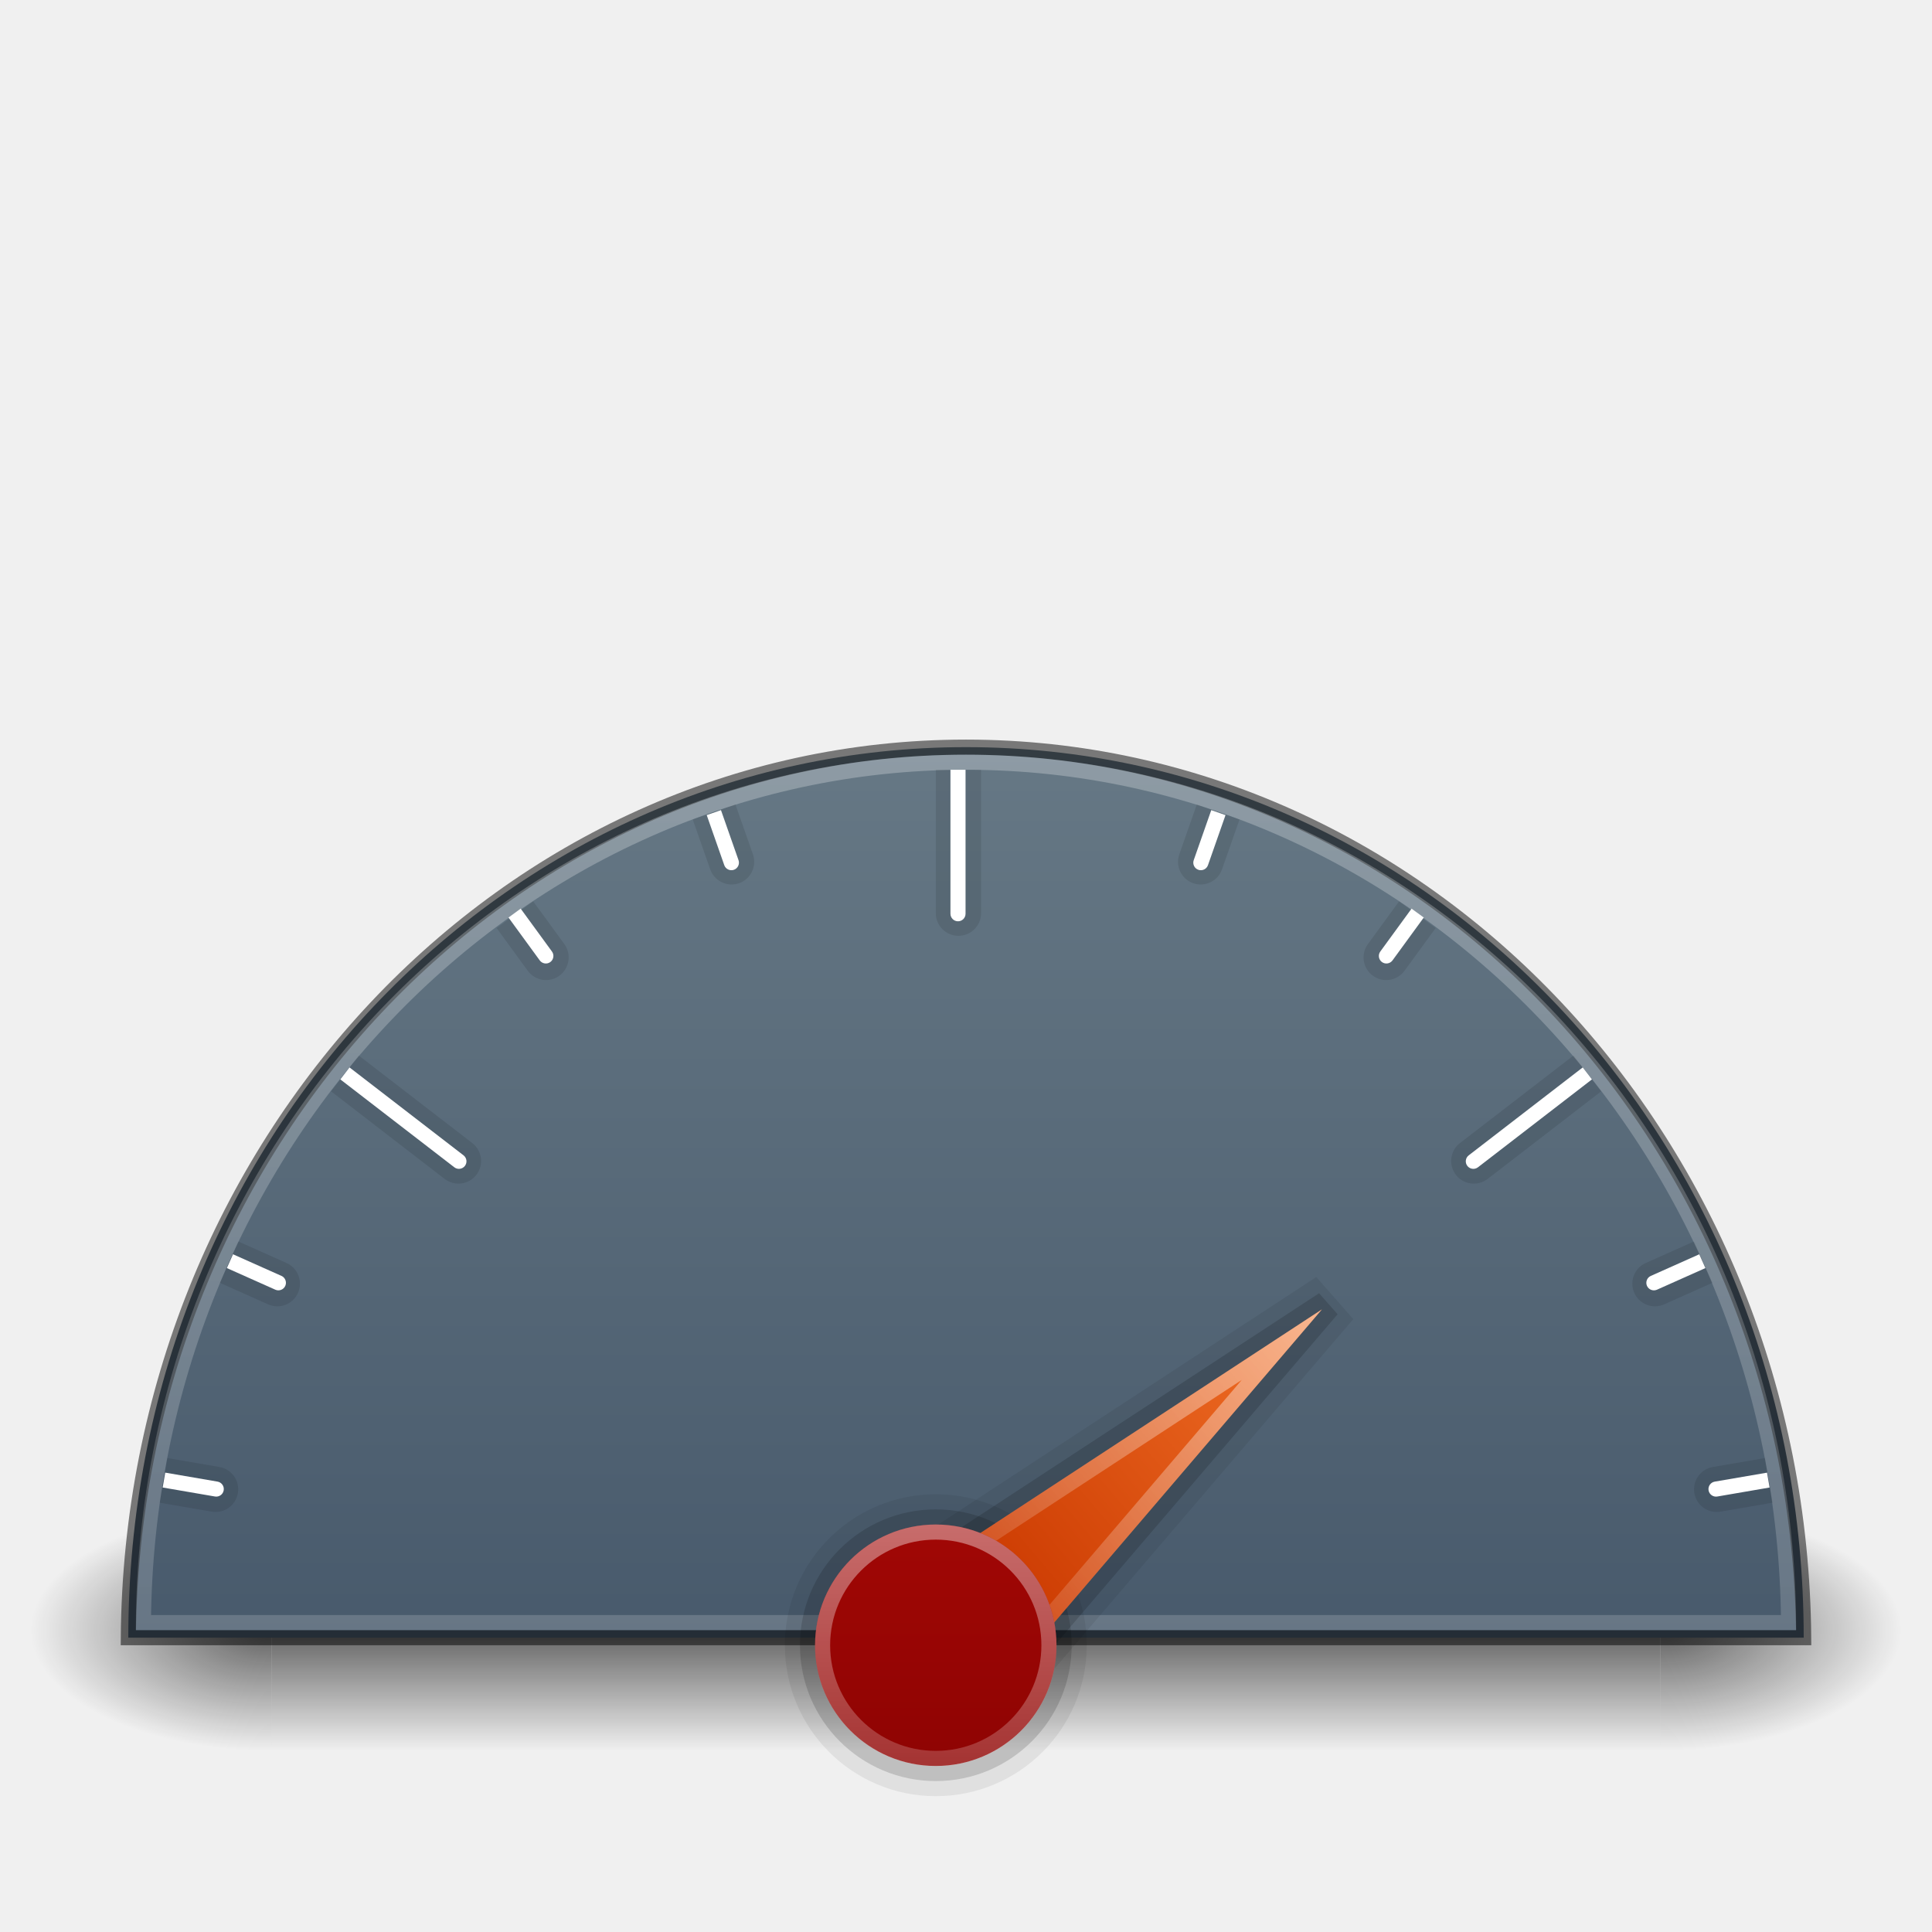
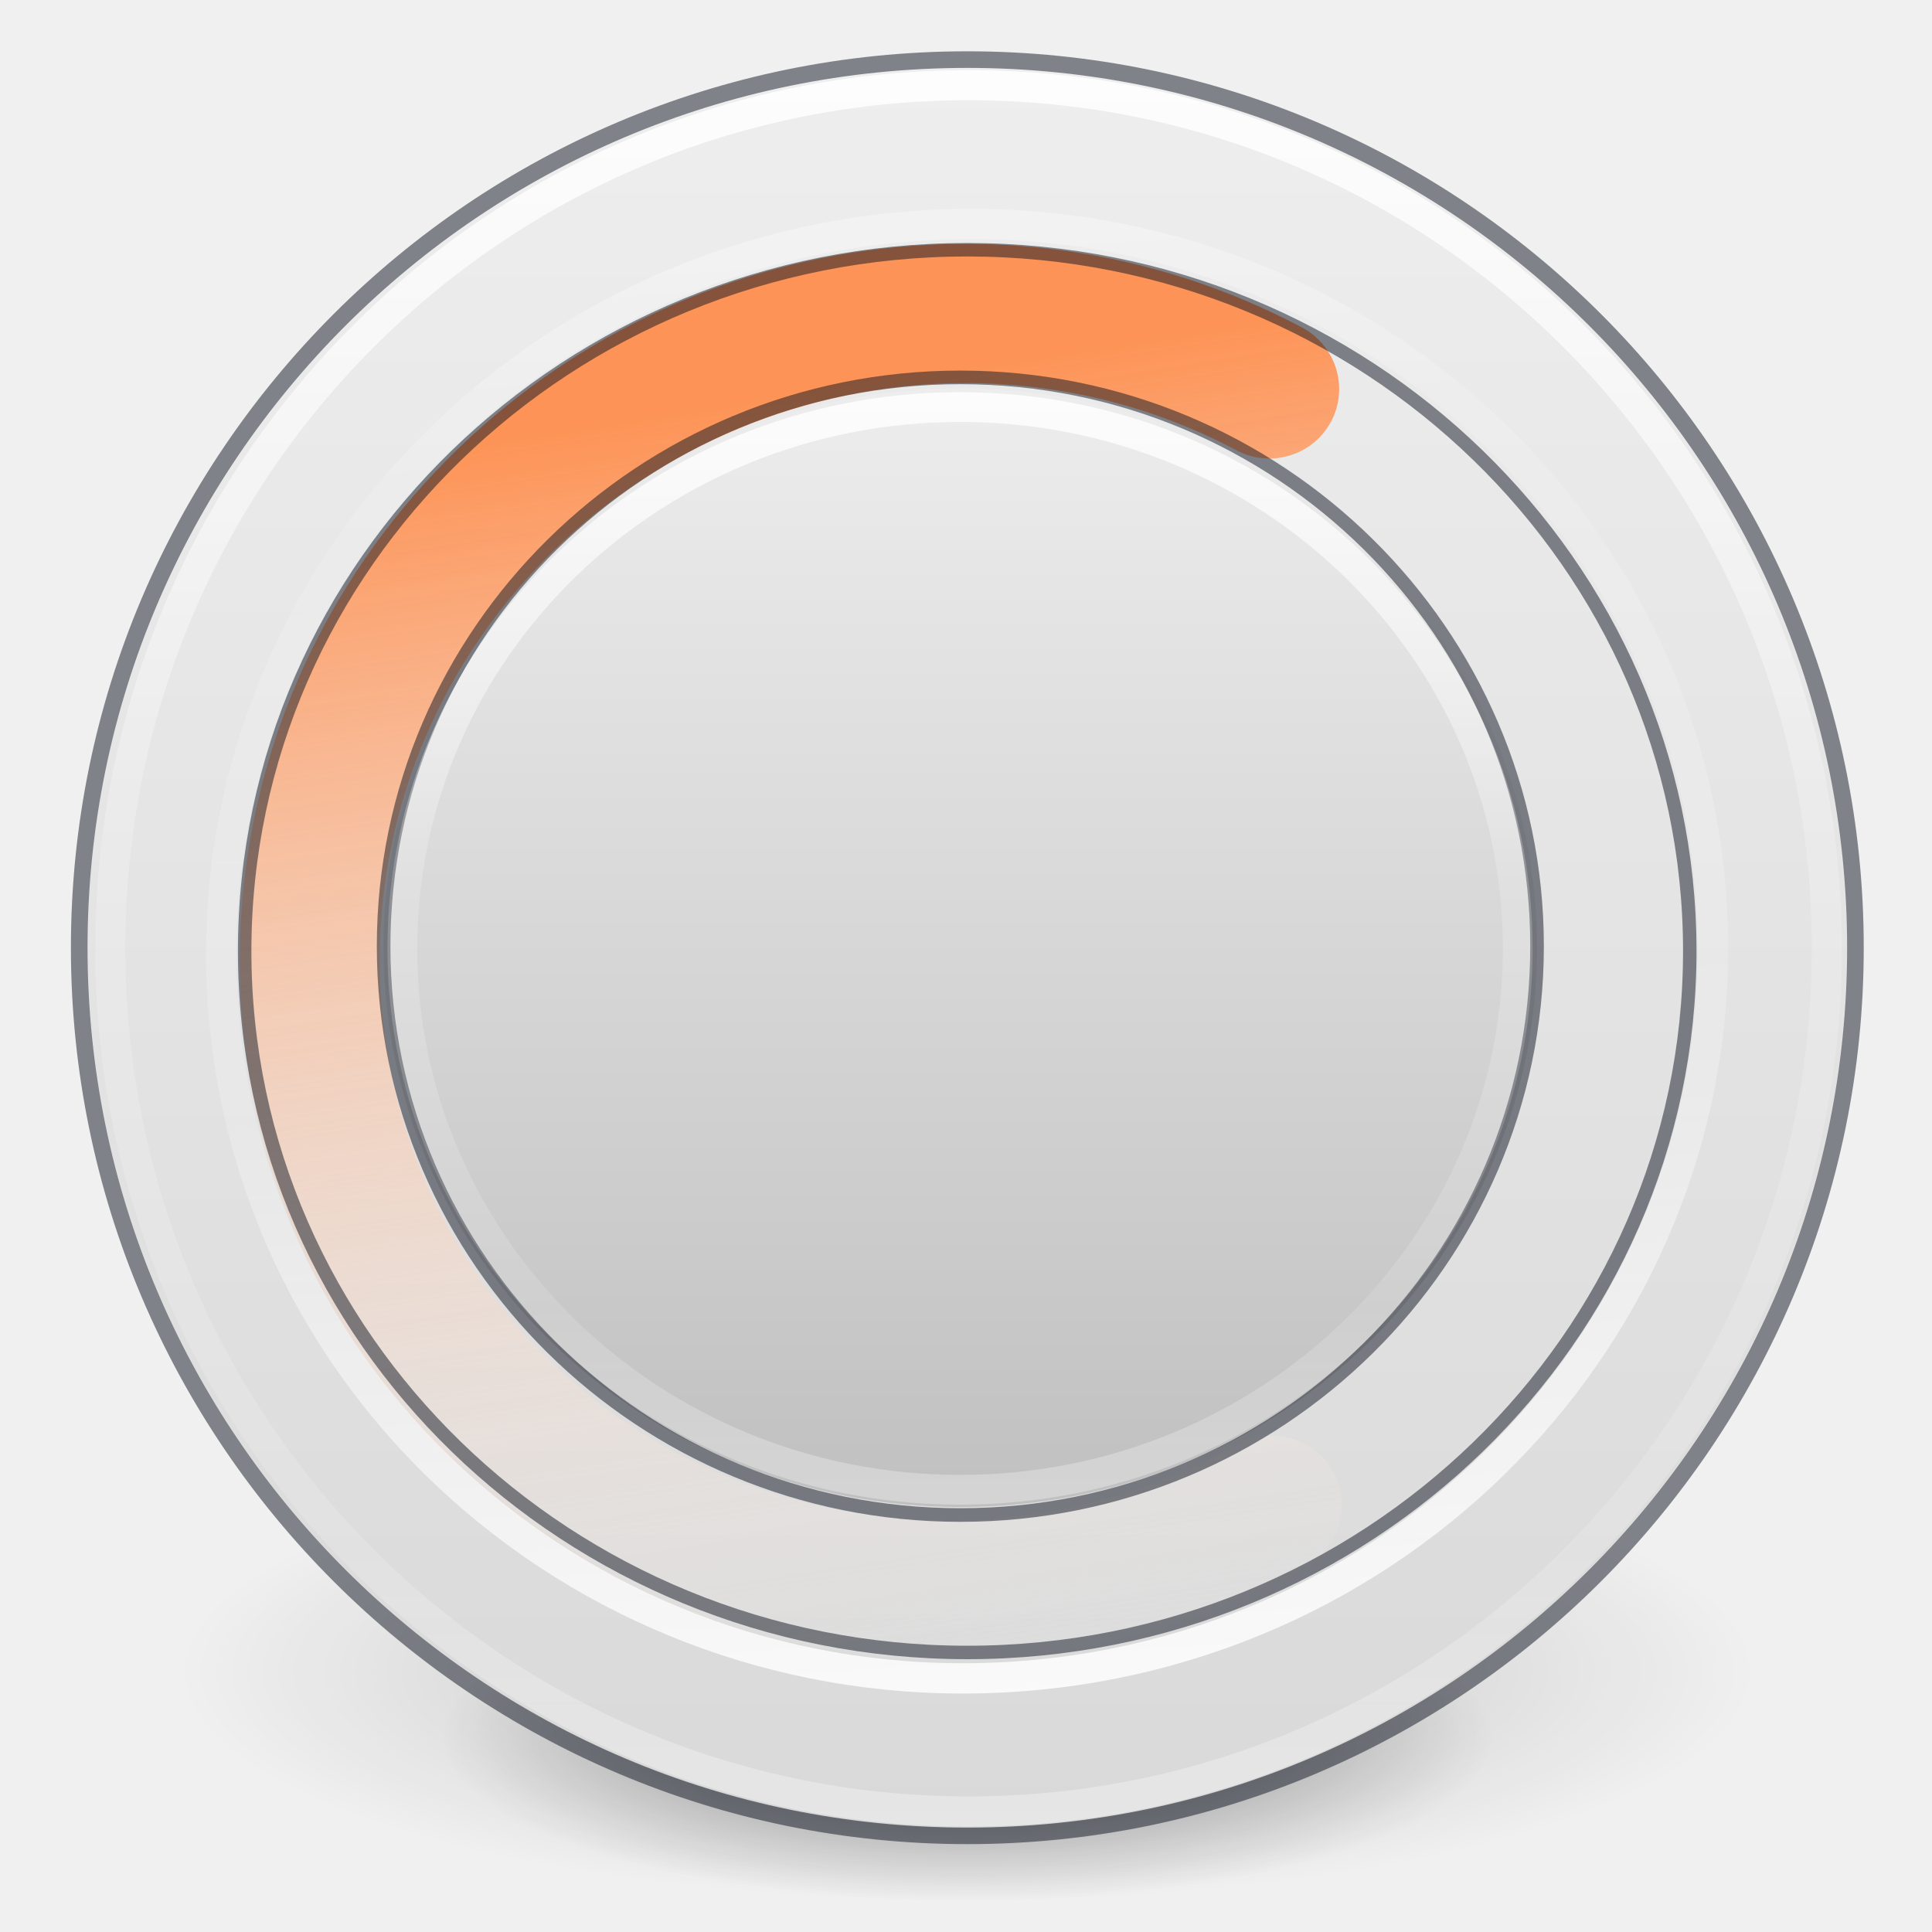
- <svg xmlns="http://www.w3.org/2000/svg" width="128" height="128" viewBox="0 0 128 128" fill="none">
-   <rect x="18" y="100" width="92" height="16" fill="url(#paint0_linear)" />
-   <rect x="2" y="100" width="16" height="16" fill="url(#paint1_radial)" />
-   <rect width="16" height="16" transform="matrix(-1 0 0 1 126 100)" fill="url(#paint2_radial)" />
-   <path d="M64 49.5C33.348 49.5 8.5 75.639 8.5 108.5H119.5C119.5 75.639 94.652 49.5 64 49.5Z" fill="url(#paint3_linear)" />
-   <path d="M8.502 108.5C8.753 75.837 33.535 49.5 64 49.5C94.465 49.5 119.247 75.837 119.498 108.5H8.502Z" stroke="black" stroke-opacity="0.5" />
-   <path d="M9.502 107.5C9.757 75.949 34.083 50.5 64 50.5C93.917 50.5 118.243 75.949 118.498 107.5H9.502Z" stroke="url(#paint4_linear)" />
-   <path d="M62 51H65V60.5C65 61.328 64.328 62 63.5 62V62C62.672 62 62 61.328 62 60.5V51Z" fill="black" fill-opacity="0.1" />
-   <path d="M62.97 51H63.97V60.538C63.97 60.814 63.746 61.038 63.47 61.038V61.038C63.194 61.038 62.97 60.814 62.97 60.538V51Z" fill="white" />
-   <path d="M104.25 69.93L106.082 72.306L98.559 78.107C97.903 78.613 96.961 78.491 96.455 77.835V77.835C95.949 77.179 96.071 76.237 96.727 75.731L104.25 69.93Z" fill="black" fill-opacity="0.1" />
-   <path d="M104.86 70.72L105.471 71.512L97.918 77.336C97.699 77.504 97.385 77.464 97.216 77.245V77.245C97.048 77.026 97.088 76.713 97.307 76.544L104.86 70.72Z" fill="white" />
-   <path d="M79.29 53.3L82.121 54.292L80.963 57.595C80.689 58.377 79.833 58.789 79.052 58.515V58.515C78.27 58.241 77.858 57.385 78.132 56.603L79.29 53.3Z" fill="black" fill-opacity="0.1" />
-   <path d="M80.25 53.672L81.194 54.002L80.031 57.32C79.939 57.58 79.654 57.717 79.394 57.626V57.626C79.133 57.535 78.996 57.249 79.087 56.989L80.25 53.672Z" fill="white" />
-   <path d="M92.69 59.72L95.114 61.488L93.052 64.316C92.563 64.985 91.625 65.132 90.956 64.644V64.644C90.286 64.156 90.139 63.217 90.628 62.548L92.69 59.72Z" fill="black" fill-opacity="0.1" />
-   <path d="M93.52 60.2L94.328 60.789L92.257 63.629C92.094 63.852 91.781 63.901 91.558 63.739V63.739C91.335 63.576 91.286 63.263 91.449 63.04L93.52 60.2Z" fill="white" />
-   <path d="M112.23 82.25L113.453 84.99L110.257 86.416C109.5 86.754 108.613 86.414 108.276 85.658V85.658C107.938 84.901 108.277 84.014 109.034 83.677L112.23 82.25Z" fill="black" fill-opacity="0.1" />
-   <path d="M112.58 83.1L112.988 84.013L109.778 85.446C109.526 85.558 109.23 85.445 109.117 85.193V85.193C109.005 84.941 109.118 84.645 109.37 84.533L112.58 83.1Z" fill="white" />
-   <path d="M116.93 96.6L117.438 99.557L113.989 100.15C113.172 100.29 112.397 99.742 112.256 98.925V98.925C112.116 98.109 112.664 97.333 113.481 97.193L116.93 96.6Z" fill="black" fill-opacity="0.1" />
-   <path d="M117.07 97.567L117.239 98.552L113.775 99.148C113.503 99.195 113.244 99.012 113.197 98.74V98.74C113.151 98.468 113.333 98.209 113.605 98.162L117.07 97.567Z" fill="white" />
-   <path d="M23.767 69.93L21.936 72.306L29.459 78.107C30.114 78.612 31.056 78.491 31.562 77.835V77.835C32.068 77.179 31.946 76.237 31.29 75.731L23.767 69.93Z" fill="black" fill-opacity="0.1" />
-   <path d="M23.157 70.72L22.547 71.512L30.1 77.336C30.318 77.504 30.632 77.464 30.801 77.245V77.245C30.969 77.026 30.929 76.713 30.71 76.544L23.157 70.72Z" fill="white" />
-   <path d="M48.726 53.3L45.895 54.292L47.053 57.595C47.327 58.377 48.183 58.789 48.965 58.515V58.515C49.746 58.241 50.158 57.385 49.884 56.603L48.726 53.3Z" fill="black" fill-opacity="0.1" />
-   <path d="M47.766 53.672L46.822 54.002L47.985 57.32C48.077 57.58 48.362 57.717 48.622 57.626V57.626C48.883 57.535 49.02 57.249 48.929 56.989L47.766 53.672Z" fill="white" />
-   <path d="M35.326 59.719L32.903 61.487L34.965 64.315C35.453 64.984 36.391 65.131 37.06 64.643V64.643C37.73 64.155 37.877 63.216 37.389 62.547L35.326 59.719Z" fill="black" fill-opacity="0.1" />
-   <path d="M34.497 60.2L33.689 60.789L35.76 63.629C35.923 63.852 36.236 63.901 36.459 63.739V63.739C36.682 63.576 36.731 63.263 36.568 63.04L34.497 60.2Z" fill="white" />
-   <path d="M15.788 82.25L14.565 84.99L17.761 86.416C18.518 86.754 19.405 86.414 19.742 85.658V85.658C20.08 84.901 19.74 84.014 18.984 83.677L15.788 82.25Z" fill="black" fill-opacity="0.1" />
-   <path d="M15.438 83.099L15.031 84.013L18.24 85.445C18.492 85.558 18.788 85.445 18.901 85.192V85.192C19.013 84.94 18.9 84.645 18.648 84.532L15.438 83.099Z" fill="white" />
-   <path d="M11.088 96.6L10.58 99.557L14.029 100.15C14.845 100.29 15.621 99.742 15.761 98.925V98.925C15.902 98.109 15.354 97.333 14.537 97.193L11.088 96.6Z" fill="black" fill-opacity="0.1" />
-   <path d="M10.948 97.566L10.778 98.551L14.242 99.147C14.515 99.194 14.773 99.011 14.82 98.739V98.739C14.867 98.467 14.684 98.208 14.412 98.161L10.948 97.566Z" fill="white" />
-   <circle cx="62" cy="109" r="9" stroke="black" stroke-opacity="0.07" stroke-width="2" />
-   <circle cx="62" cy="109" r="8.5" stroke="black" stroke-opacity="0.15" />
-   <path d="M67.105 110.593L67.485 111.025L67.86 110.587L70.731 107.229L76.473 100.512L87.958 87.078L87.304 86.335L72.517 96.016L65.124 100.856L61.427 103.276L60.945 103.592L61.326 104.025L67.105 110.593Z" stroke="black" stroke-opacity="0.15" stroke-miterlimit="5.016" />
-   <path d="M68.165 109.244L68.926 110.109L69.676 109.233L71.111 107.554L76.853 100.837L88.338 87.403L87.03 85.916L72.243 95.597L64.85 100.438L63.002 101.648L62.037 102.279L62.799 103.145L68.165 109.244Z" stroke="black" stroke-opacity="0.07" stroke-width="2" stroke-miterlimit="5.016" />
-   <path d="M64.609 113.621L58.005 106.115L87.578 86.753L64.609 113.621Z" fill="url(#paint5_linear)" />
-   <path d="M64.603 112.858L58.761 106.217L84.924 89.088L64.603 112.858Z" stroke="url(#paint6_linear)" stroke-miterlimit="16" />
-   <circle cx="61.997" cy="109.002" r="7.998" fill="url(#paint7_linear)" />
-   <circle cx="61.997" cy="109.002" r="7.498" stroke="url(#paint8_linear)" />
-   <defs>
-     <linearGradient id="paint0_linear" x1="64" y1="100" x2="64" y2="116" gradientUnits="userSpaceOnUse">
-       <stop stop-opacity="0" />
-       <stop offset="0.492" stop-opacity="0.6" />
-       <stop offset="1" stop-opacity="0" />
+ <svg xmlns="http://www.w3.org/2000/svg" xmlns:xlink="http://www.w3.org/1999/xlink" id="svg4518" height="128" width="128" version="1.1">
+   <defs id="defs4520">
+     <linearGradient id="linearGradient1112">
+       <stop style="stop-color:#fd9356;stop-opacity:1" offset="0" id="stop1108" />
+       <stop style="stop-color:#ffffff;stop-opacity:0;" offset="1" id="stop1110" />
    </linearGradient>
-     <radialGradient id="paint1_radial" cx="0" cy="0" r="1" gradientUnits="userSpaceOnUse" gradientTransform="translate(18 108) rotate(-180) scale(16 8)">
-       <stop stop-opacity="0.6" />
-       <stop offset="1" stop-opacity="0" />
-     </radialGradient>
-     <radialGradient id="paint2_radial" cx="0" cy="0" r="1" gradientUnits="userSpaceOnUse" gradientTransform="translate(16 8) rotate(-180) scale(16 8)">
-       <stop stop-opacity="0.6" />
-       <stop offset="1" stop-opacity="0" />
-     </radialGradient>
-     <linearGradient id="paint3_linear" x1="64" y1="49.5" x2="64" y2="108.5" gradientUnits="userSpaceOnUse">
-       <stop stop-color="#667885" />
-       <stop offset="1" stop-color="#485A6C" />
+     <linearGradient id="linearGradient1056">
+       <stop offset="0" style="stop-color:#e48839;stop-opacity:1" id="stop1052" />
+       <stop offset="1" style="stop-color:#000000;stop-opacity:0" id="stop1054" />
    </linearGradient>
-     <linearGradient id="paint4_linear" x1="64" y1="50" x2="64" y2="108" gradientUnits="userSpaceOnUse">
-       <stop stop-color="white" stop-opacity="0.26" />
-       <stop offset="1" stop-color="white" stop-opacity="0.17" />
+     <linearGradient id="linearGradient1040">
+       <stop style="stop-color:#eeeeee;stop-opacity:1" offset="0" id="stop1036" />
+       <stop style="stop-color:#d9d9d9;stop-opacity:1" offset="1" id="stop1038" />
    </linearGradient>
-     <linearGradient id="paint5_linear" x1="87.578" y1="86.753" x2="65.996" y2="105.003" gradientUnits="userSpaceOnUse">
-       <stop stop-color="#F37329" />
-       <stop offset="1" stop-color="#CC3B02" />
+     <linearGradient id="linearGradient1032">
+       <stop id="stop1028" style="stop-color:#e48839;stop-opacity:1" offset="0" />
+       <stop id="stop1030" style="stop-color:#000000;stop-opacity:0" offset="1" />
    </linearGradient>
-     <linearGradient id="paint6_linear" x1="87.578" y1="86.753" x2="61.307" y2="109.868" gradientUnits="userSpaceOnUse">
-       <stop stop-color="white" stop-opacity="0.48" />
-       <stop offset="1" stop-color="white" stop-opacity="0.03" />
+     <linearGradient id="linearGradient918">
+       <stop id="stop914" offset="0" style="stop-color:#ededed;stop-opacity:1" />
+       <stop id="stop916" offset="1" style="stop-color:#c0c0c0;stop-opacity:1" />
    </linearGradient>
-     <linearGradient id="paint7_linear" x1="61.997" y1="101.004" x2="61.997" y2="134.997" gradientUnits="userSpaceOnUse">
-       <stop stop-color="#A10705" />
-       <stop offset="1" stop-color="#7A0000" />
+     <linearGradient id="linearGradient4223">
+       <stop id="stop4225" style="stop-color:#ffffff;stop-opacity:0" offset="0" />
+       <stop id="stop4229" style="stop-color:#ffffff;stop-opacity:0.127" offset="0.372" />
+       <stop offset="0.597" style="stop-color:#ffffff;stop-opacity:0.273" id="stop4231" />
+       <stop offset="0.637" style="stop-color:#ffffff;stop-opacity:1" id="stop4233" />
+       <stop id="stop4235" style="stop-color:#ffffff;stop-opacity:0.229" offset="0.771" />
+       <stop id="stop4237" style="stop-color:#ffffff;stop-opacity:0" offset="1" />
    </linearGradient>
-     <linearGradient id="paint8_linear" x1="61.997" y1="101.004" x2="61.997" y2="117.001" gradientUnits="userSpaceOnUse">
-       <stop stop-color="white" stop-opacity="0.41" />
-       <stop offset="1" stop-color="white" stop-opacity="0.19" />
+     <linearGradient id="linearGradient4335">
+       <stop id="stop4337" offset="0" style="stop-color:#ffffff;stop-opacity:1;" />
+       <stop id="stop4339" offset="1" style="stop-color:#ffffff;stop-opacity:0;" />
    </linearGradient>
+     <linearGradient gradientTransform="matrix(4.715376,0,0,4.741867,-276.1672,-69.31348)" gradientUnits="userSpaceOnUse" xlink:href="#linearGradient4806-2-9" id="linearGradient3549" y2="40.496" x2="71.204" y1="15.369" x1="71.204" />
+     <linearGradient id="linearGradient4806-2-9">
+       <stop offset="0" style="stop-color:#ffffff;stop-opacity:1" id="stop4808-4-5" />
+       <stop offset="0.424" style="stop-color:#ffffff;stop-opacity:0.235" id="stop4810-0-5" />
+       <stop offset="0.821" style="stop-color:#ffffff;stop-opacity:0.157" id="stop4812-8-4" />
+       <stop offset="1" style="stop-color:#ffffff;stop-opacity:0.392" id="stop4814-0-5" />
+     </linearGradient>
+     <radialGradient gradientTransform="matrix(0.3823536,7.5560295e-8,-1.8372241e-8,0.1115265,-5.925426,100.3329)" gradientUnits="userSpaceOnUse" xlink:href="#linearGradient3820-7-2-7" id="radialGradient3300" fy="185.297" fx="99.189" r="62.769" cy="185.297" cx="99.189" />
+     <linearGradient id="linearGradient3820-7-2-7">
+       <stop offset="0" style="stop-color:#000000;stop-opacity:1" id="stop3822-2-6-8" />
+       <stop offset="1" style="stop-color:#000000;stop-opacity:0" id="stop3824-1-2-6" />
+     </linearGradient>
+     <radialGradient gradientTransform="matrix(0.2549024,5.3965937e-8,-1.2248161e-8,0.07965335,6.716383,108.2394)" gradientUnits="userSpaceOnUse" xlink:href="#linearGradient3820-7-2-7" id="radialGradient4192" fy="185.297" fx="99.189" r="62.769" cy="185.297" cx="99.189" />
+     <linearGradient gradientTransform="matrix(0,2.410766,2.411065,0,8.698925,2.734156)" gradientUnits="userSpaceOnUse" xlink:href="#linearGradient4804" id="linearGradient4362" y2="23" x2="47.5" y1="23" x1="3.5" />
+     <linearGradient id="linearGradient4804">
+       <stop offset="0" style="stop-color:#ffffff;stop-opacity:0" id="stop4806" />
+       <stop id="stop4239" style="stop-color:#ffffff;stop-opacity:0.176" offset="0.2" />
+       <stop id="stop4808" style="stop-color:#ffffff;stop-opacity:0.851;" offset="0.324" />
+       <stop offset="0.457" style="stop-color:#ffffff;stop-opacity:0.127" id="stop4812" />
+       <stop id="stop4818" style="stop-color:#ffffff;stop-opacity:0.137" offset="0.77" />
+       <stop id="stop4816" style="stop-color:#ffffff;stop-opacity:1" offset="0.84" />
+       <stop offset="1" style="stop-color:#ffffff;stop-opacity:0" id="stop4810" />
+     </linearGradient>
+     <linearGradient gradientTransform="matrix(1.70488,1.704669,-1.70488,1.704669,59.89122,-18.46776)" gradientUnits="userSpaceOnUse" xlink:href="#linearGradient4820" id="linearGradient4355" y2="27.243" x2="4.287" y1="27.262" x1="47.1" />
+     <linearGradient id="linearGradient4820">
+       <stop id="stop4822" style="stop-color:#ffffff;stop-opacity:0" offset="0" />
+       <stop offset="0.047" style="stop-color:#ffffff;stop-opacity:0.122" id="stop4219" />
+       <stop offset="0.134" style="stop-color:#ffffff;stop-opacity:0.851;" id="stop4824" />
+       <stop id="stop4217" style="stop-color:#ffffff;stop-opacity:0" offset="0.235" />
+       <stop id="stop4826" style="stop-color:#ffffff;stop-opacity:0.127" offset="0.363" />
+       <stop offset="0.436" style="stop-color:#ffffff;stop-opacity:1" id="stop4928" />
+       <stop id="stop4930" style="stop-color:#ffffff;stop-opacity:0.205" offset="0.525" />
+       <stop offset="0.725" style="stop-color:#ffffff;stop-opacity:0.273" id="stop4828" />
+       <stop offset="0.84" style="stop-color:#ffffff;stop-opacity:1" id="stop4830" />
+       <stop id="stop4832" style="stop-color:#ffffff;stop-opacity:0" offset="1" />
+     </linearGradient>
+     <linearGradient gradientTransform="matrix(2.411065,0,0,-2.410766,2.671272,119.6563)" gradientUnits="userSpaceOnUse" xlink:href="#linearGradient4834" id="linearGradient4344" y2="23" x2="47.5" y1="23" x1="4.49" />
+     <linearGradient id="linearGradient4834">
+       <stop id="stop4836" style="stop-color:#ffffff;stop-opacity:0" offset="0" />
+       <stop offset="0.168" style="stop-color:#ffffff;stop-opacity:0.851;" id="stop4838" />
+       <stop id="stop4840" style="stop-color:#ffffff;stop-opacity:0.127" offset="0.457" />
+       <stop offset="0.661" style="stop-color:#ffffff;stop-opacity:0.273" id="stop4842" />
+       <stop offset="0.726" style="stop-color:#ffffff;stop-opacity:1" id="stop4844" />
+       <stop id="stop4221" style="stop-color:#ffffff;stop-opacity:0.273" offset="0.787" />
+       <stop id="stop4846" style="stop-color:#ffffff;stop-opacity:0" offset="1" />
+     </linearGradient>
+     <linearGradient y2="22.18" x2="44.629" y1="58.276" x1="5.551" gradientTransform="matrix(0,2.410766,2.411065,0,-22.74887,2.734156)" gradientUnits="userSpaceOnUse" id="linearGradient4898" xlink:href="#linearGradient4914" />
+     <linearGradient id="linearGradient4914">
+       <stop offset="0" style="stop-color:#ffffff;stop-opacity:0" id="stop4916" />
+       <stop id="stop4918" style="stop-color:#ffffff;stop-opacity:0.851;" offset="0.143" />
+       <stop offset="0.346" style="stop-color:#ffffff;stop-opacity:0.127" id="stop4920" />
+       <stop id="stop4922" style="stop-color:#ffffff;stop-opacity:0.273" offset="0.645" />
+       <stop id="stop4924" style="stop-color:#ffffff;stop-opacity:1" offset="0.728" />
+       <stop offset="0.809" style="stop-color:#ffffff;stop-opacity:0.229" id="stop4932" />
+       <stop offset="1" style="stop-color:#ffffff;stop-opacity:0" id="stop4926" />
+     </linearGradient>
+     <linearGradient y2="22.18" x2="44.629" y1="47.572" x1="11.051" gradientTransform="matrix(0,-2.410766,-2.411065,0,107.5552,128.676)" gradientUnits="userSpaceOnUse" id="linearGradient4946" xlink:href="#linearGradient4223" />
+     <linearGradient y2="15.345" x2="41.073" y1="48.221" x1="25.177" gradientTransform="matrix(0,2.410766,2.411065,0,3.879021,15.71968)" gradientUnits="userSpaceOnUse" id="linearGradient4950" xlink:href="#linearGradient4952" />
+     <linearGradient id="linearGradient4952">
+       <stop id="stop4954" style="stop-color:#ffffff;stop-opacity:0" offset="0" />
+       <stop offset="0.448" style="stop-color:#ffffff;stop-opacity:0.273" id="stop4960" />
+       <stop offset="0.538" style="stop-color:#ffffff;stop-opacity:1" id="stop4962" />
+       <stop id="stop4964" style="stop-color:#ffffff;stop-opacity:0.229" offset="0.651" />
+       <stop id="stop4966" style="stop-color:#ffffff;stop-opacity:0" offset="1" />
+     </linearGradient>
+     <radialGradient gradientUnits="userSpaceOnUse" gradientTransform="matrix(1.787906,0,0,1.787685,7.059619,7.610587)" r="3.636" fy="21.304" fx="46.263" cy="21.304" cx="46.263" id="radialGradient4341" xlink:href="#linearGradient4335" />
+     <radialGradient gradientUnits="userSpaceOnUse" gradientTransform="matrix(1.787906,0,0,1.787685,6.518709,7.295696)" r="3.636" fy="43.295" fx="25.177" cy="43.295" cx="25.177" id="radialGradient4343" xlink:href="#linearGradient4335" />
+     <radialGradient gradientUnits="userSpaceOnUse" gradientTransform="matrix(1.787906,0,0,1.787685,6.22134,9.726181)" r="3.636" fy="51.827" fx="41.15" cy="51.827" cx="41.15" id="radialGradient4345" xlink:href="#linearGradient4335" />
+     <radialGradient gradientUnits="userSpaceOnUse" gradientTransform="matrix(1.787906,0,0,1.787685,6.231331,7.645566)" r="3.636" fy="22.656" fx="13.974" cy="22.656" cx="13.974" id="radialGradient4347" xlink:href="#linearGradient4335" />
+     <radialGradient xlink:href="#linearGradient4335" id="radialGradient4272" gradientUnits="userSpaceOnUse" gradientTransform="matrix(2.338031,0,0,2.337742,-1.456094,-4.816229)" cx="13.974" cy="22.656" fx="13.974" fy="22.656" r="3.636" />
+     <radialGradient xlink:href="#linearGradient4335" id="radialGradient4276" gradientUnits="userSpaceOnUse" gradientTransform="matrix(2.338031,0,0,2.337742,-7.331668,-16.5187)" cx="25.177" cy="43.295" fx="25.177" fy="43.295" r="3.636" />
+     <radialGradient xlink:href="#linearGradient4335" id="radialGradient4280" gradientUnits="userSpaceOnUse" gradientTransform="matrix(2.338031,0,0,2.337741,-18.39076,-4.107574)" cx="46.263" cy="21.304" fx="46.263" fy="21.304" r="3.636" />
+     <radialGradient xlink:href="#linearGradient4335" id="radialGradient4284" gradientUnits="userSpaceOnUse" gradientTransform="matrix(2.338031,0,0,2.337742,-16.41608,-18.78161)" cx="41.15" cy="51.827" fx="41.15" fy="51.827" r="3.636" />
+     <linearGradient gradientTransform="matrix(0,1.089967,-1.089967,0,134.9362,-6.970622)" gradientUnits="userSpaceOnUse" y2="65" x2="117.5" y1="65" x1="10.5" id="linearGradient920" xlink:href="#linearGradient1040" />
+     <radialGradient gradientTransform="matrix(0.3823536,7.5560295e-8,-1.8372241e-8,0.1115265,-5.925426,100.3329)" gradientUnits="userSpaceOnUse" xlink:href="#linearGradient3820-7-2-7" id="radialGradient3300-3" fy="185.297" fx="99.189" r="62.769" cy="185.297" cx="99.189" />
+     <radialGradient gradientTransform="matrix(0.2549024,5.3965937e-8,-1.2248161e-8,0.07965335,6.716383,108.2394)" gradientUnits="userSpaceOnUse" xlink:href="#linearGradient3820-7-2-7" id="radialGradient4192-5" fy="185.297" fx="99.189" r="62.769" cy="185.297" cx="99.189" />
+     <linearGradient gradientTransform="matrix(0,0.6926894,-0.7142171,0,110.0494,18.4551)" gradientUnits="userSpaceOnUse" y2="65" x2="117.5" y1="65" x1="10.5" id="linearGradient920-5" xlink:href="#linearGradient918" />
+     <linearGradient gradientTransform="matrix(3.063933,0,0,2.974164,-157.5374,-20.04593)" gradientUnits="userSpaceOnUse" xlink:href="#linearGradient4806-2-9" id="linearGradient3549-2" y2="40.496" x2="71.204" y1="15.369" x1="71.204" />
+     <linearGradient gradientTransform="matrix(3.607746,0,0,3.499004,-196.3931,-32.5064)" gradientUnits="userSpaceOnUse" xlink:href="#linearGradient4806-2-9" id="linearGradient3549-2-2" y2="40.496" x2="71.204" y1="15.369" x1="71.204" />
+     <linearGradient xlink:href="#linearGradient1112" id="linearGradient1114" x1="25.34" y1="35.357" x2="115.725" y2="69.918" gradientUnits="userSpaceOnUse" gradientTransform="matrix(0.9162613,0,0,0.9329533,32.0185,-84.26243)" />
+     <linearGradient gradientTransform="matrix(-4.087831,0.2969191,-0.2856018,-3.983773,367.0764,152.6047)" gradientUnits="userSpaceOnUse" xlink:href="#linearGradient4806-2-9" id="linearGradient3549-5" y2="40.496" x2="71.204" y1="15.369" x1="71.204" />
  </defs>
+   <g id="g4230" transform="matrix(2.179933,0,0,2.179933,-5.669482,-153.0263)" style="display:inline">
+     <path style="display:inline;opacity:0.2;fill:url(#radialGradient3300);fill-opacity:1;stroke:none;stroke-width:1" id="path3818-0" d="M 56,121 A 24,6.999 0 1 1 8,121 24,6.999 0 1 1 56,121 Z" />
+     <path style="display:inline;opacity:0.4;fill:url(#radialGradient4192);fill-opacity:1;stroke:none;stroke-width:1" id="path4190" d="M 48,123 A 16,4.999 0 1 1 16,123 16,4.999 0 1 1 48,123 Z" />
+   </g>
+   <path style="color:#000000;display:inline;overflow:visible;visibility:visible;fill:url(#linearGradient920);fill-opacity:1;fill-rule:nonzero;stroke:none;stroke-width:1.09;stroke-miterlimit:4;stroke-dasharray:none;marker:none;enable-background:accumulate" id="path2555" d="m 122.402,62.787 c 0,-32.175 -26.138,-58.313 -58.313,-58.313 -32.175,0 -58.313,26.138 -58.313,58.313 0,32.175 26.138,58.313 58.313,58.313 32.175,0 58.313,-26.138 58.313,-58.313 z" />
+   <path style="opacity:1;vector-effect:none;fill:none;fill-opacity:1;fill-rule:evenodd;stroke:url(#linearGradient1114);stroke-width:9.246;stroke-linecap:round;stroke-linejoin:round;stroke-miterlimit:4;stroke-dasharray:none;stroke-dashoffset:0;stroke-opacity:1" id="path1106" d="M 128.231,-23.887 A 42.194,42.963 0 0 1 93.847,18.333 42.194,42.963 0 0 1 46.734,-8.258 42.194,42.963 0 0 1 63.677,-60.322" transform="matrix(0.4948569,0.8689745,-0.8716254,0.4901726,0,0)" />
+   <path style="color:#000000;display:inline;overflow:visible;visibility:visible;opacity:0.5;fill:none;stroke:#0e141f;stroke-width:1.1;stroke-linecap:butt;stroke-linejoin:miter;stroke-miterlimit:4;stroke-dasharray:none;stroke-dashoffset:0;stroke-opacity:1;marker:none;enable-background:accumulate" id="path2555-7-1" d="m 64.088,3.949 c -32.466,0 -58.84,26.374 -58.84,58.84 0,32.466 26.374,58.84 58.84,58.84 32.466,0 58.84,-26.374 58.84,-58.84 0,-32.466 -26.374,-58.84 -58.84,-58.84 z" />
+   <path style="color:#000000;display:inline;overflow:visible;visibility:visible;opacity:0.896;fill:none;stroke:url(#linearGradient3549);stroke-width:1.993;stroke-linecap:round;stroke-linejoin:round;stroke-miterlimit:4;stroke-dasharray:none;stroke-dashoffset:0;stroke-opacity:1;marker:none;enable-background:accumulate" id="path3026-5" d="m 121.035,62.828 c 0,31.582 -25.459,57.185 -56.865,57.185 -31.406,0 -56.865,-25.602 -56.865,-57.185 0,-31.582 25.459,-57.185 56.865,-57.185 31.406,0 56.865,25.602 56.865,57.185 z" />
+   <path style="color:#000000;display:inline;overflow:visible;visibility:visible;fill:url(#linearGradient920-5);fill-opacity:1;fill-rule:nonzero;stroke:none;stroke-width:0.703;marker:none;enable-background:accumulate" id="path2555-6" d="m 101.836,62.787 c 0,-20.448 -17.127,-37.059 -38.211,-37.059 -21.083,0 -38.211,16.611 -38.211,37.059 0,20.448 17.127,37.059 38.211,37.059 21.083,0 38.211,-16.611 38.211,-37.059 z" />
+   <path style="color:#000000;display:inline;overflow:visible;visibility:visible;opacity:0.5;fill:none;stroke:#0e141f;stroke-width:0.902;stroke-linecap:butt;stroke-linejoin:miter;stroke-miterlimit:4;stroke-dasharray:none;stroke-dashoffset:0;stroke-opacity:1;marker:none;enable-background:accumulate" id="path2555-7-1-0" d="m 63.625,25.003 c -21.082,0 -38.209,16.892 -38.209,37.686 0,20.794 17.127,37.686 38.209,37.686 21.082,0 38.209,-16.892 38.209,-37.686 0,-20.794 -17.127,-37.686 -38.209,-37.686 z" />
+   <path style="color:#000000;display:inline;overflow:visible;visibility:visible;opacity:0.85;fill:none;stroke:url(#linearGradient3549-2);stroke-width:1.972;stroke-linecap:round;stroke-linejoin:round;stroke-miterlimit:4;stroke-dasharray:none;stroke-dashoffset:0;stroke-opacity:1;marker:none;enable-background:accumulate" id="path3026-5-6" d="m 100.555,62.835 c 0,19.809 -16.543,35.867 -36.95,35.867 -20.407,0 -36.95,-16.058 -36.95,-35.867 0,-19.809 16.543,-35.867 36.95,-35.867 20.407,0 36.95,16.058 36.95,35.867 z" />
+   <path style="color:#000000;display:inline;overflow:visible;visibility:visible;opacity:0.5;fill:none;stroke:#0e141f;stroke-width:0.892;stroke-linecap:butt;stroke-linejoin:miter;stroke-miterlimit:4;stroke-dasharray:none;stroke-dashoffset:0;stroke-opacity:1;marker:none;enable-background:accumulate" id="path2555-7-1-0-9" d="m 64.081,16.546 c -26.413,0 -47.871,20.828 -47.871,46.467 0,25.639 21.457,46.467 47.871,46.467 26.413,0 47.871,-20.828 47.871,-46.467 0,-25.639 -21.457,-46.467 -47.871,-46.467 z" />
+   <path style="color:#000000;display:inline;overflow:visible;visibility:visible;opacity:0.861;fill:none;stroke:url(#linearGradient3549-5);stroke-width:2.007;stroke-linecap:round;stroke-linejoin:round;stroke-miterlimit:4;stroke-dasharray:none;stroke-dashoffset:0;stroke-opacity:1;marker:none;enable-background:accumulate" id="path3026-5-9" d="M 14.777,66.6 C 12.874,40.067 33.404,16.955 60.63,14.977 87.856,13 111.469,32.906 113.371,59.439 115.273,85.972 94.744,109.085 67.518,111.062 40.292,113.04 16.679,93.133 14.777,66.6 Z" />
</svg>
